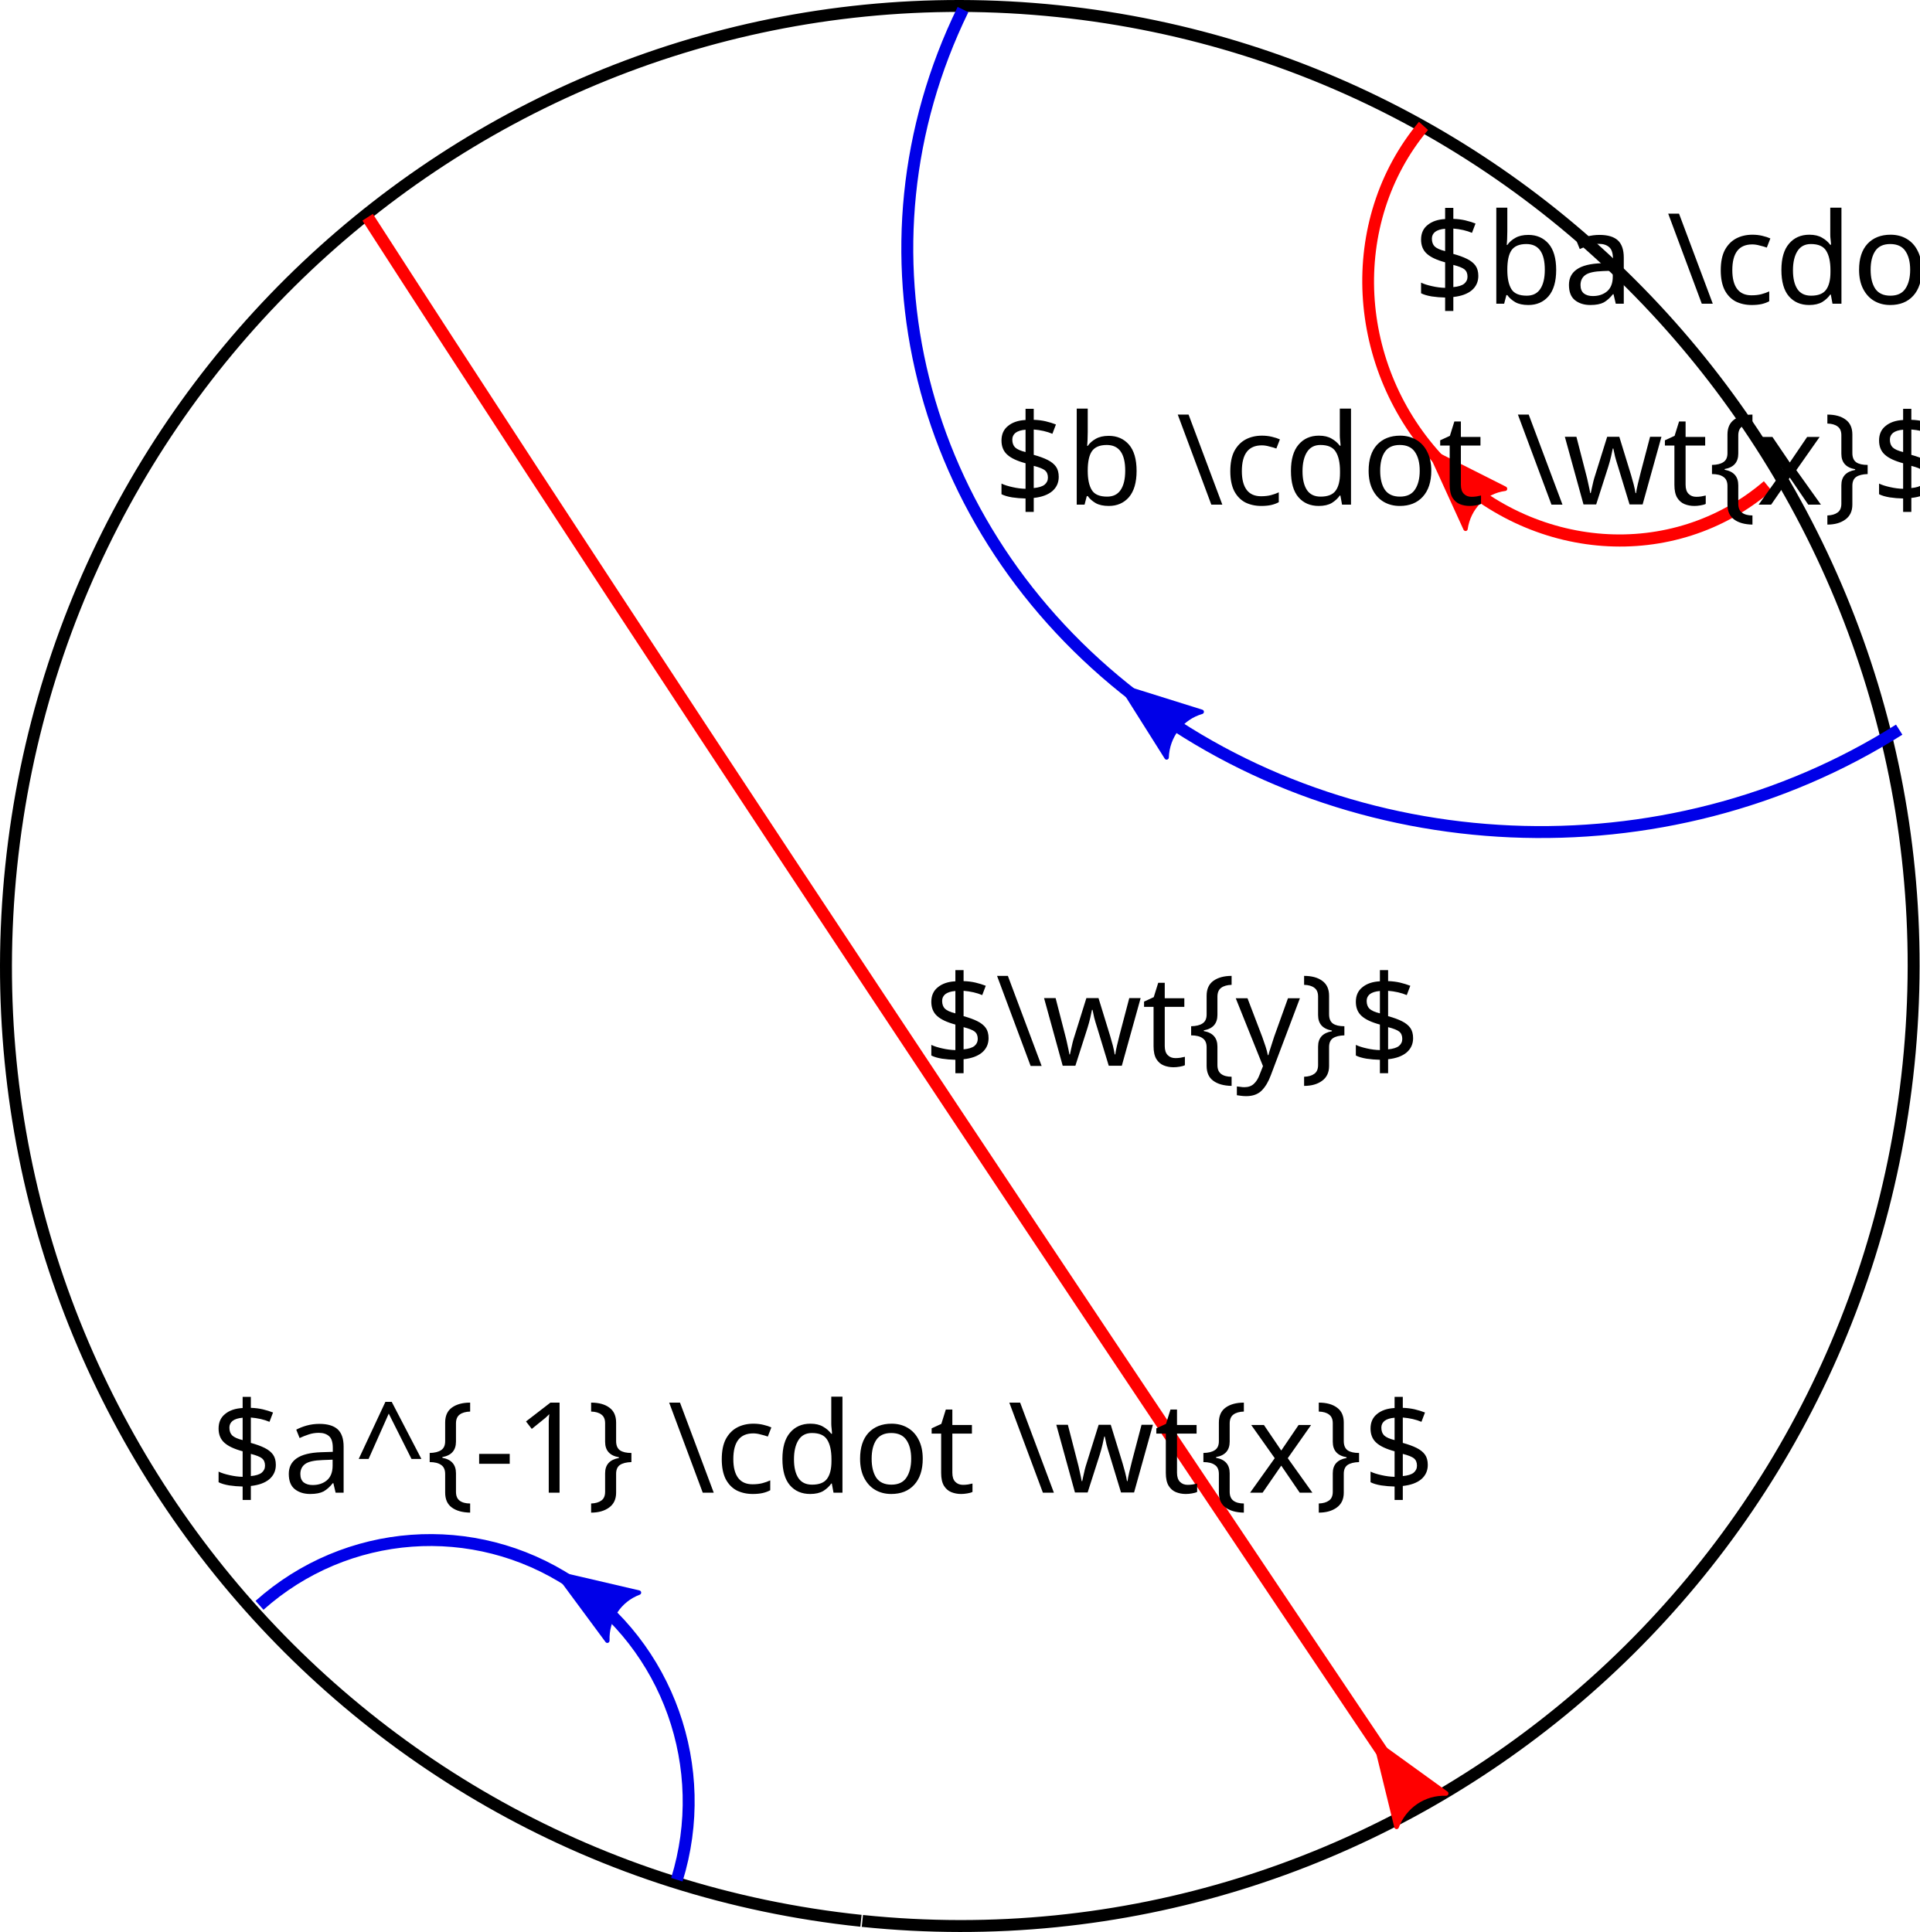
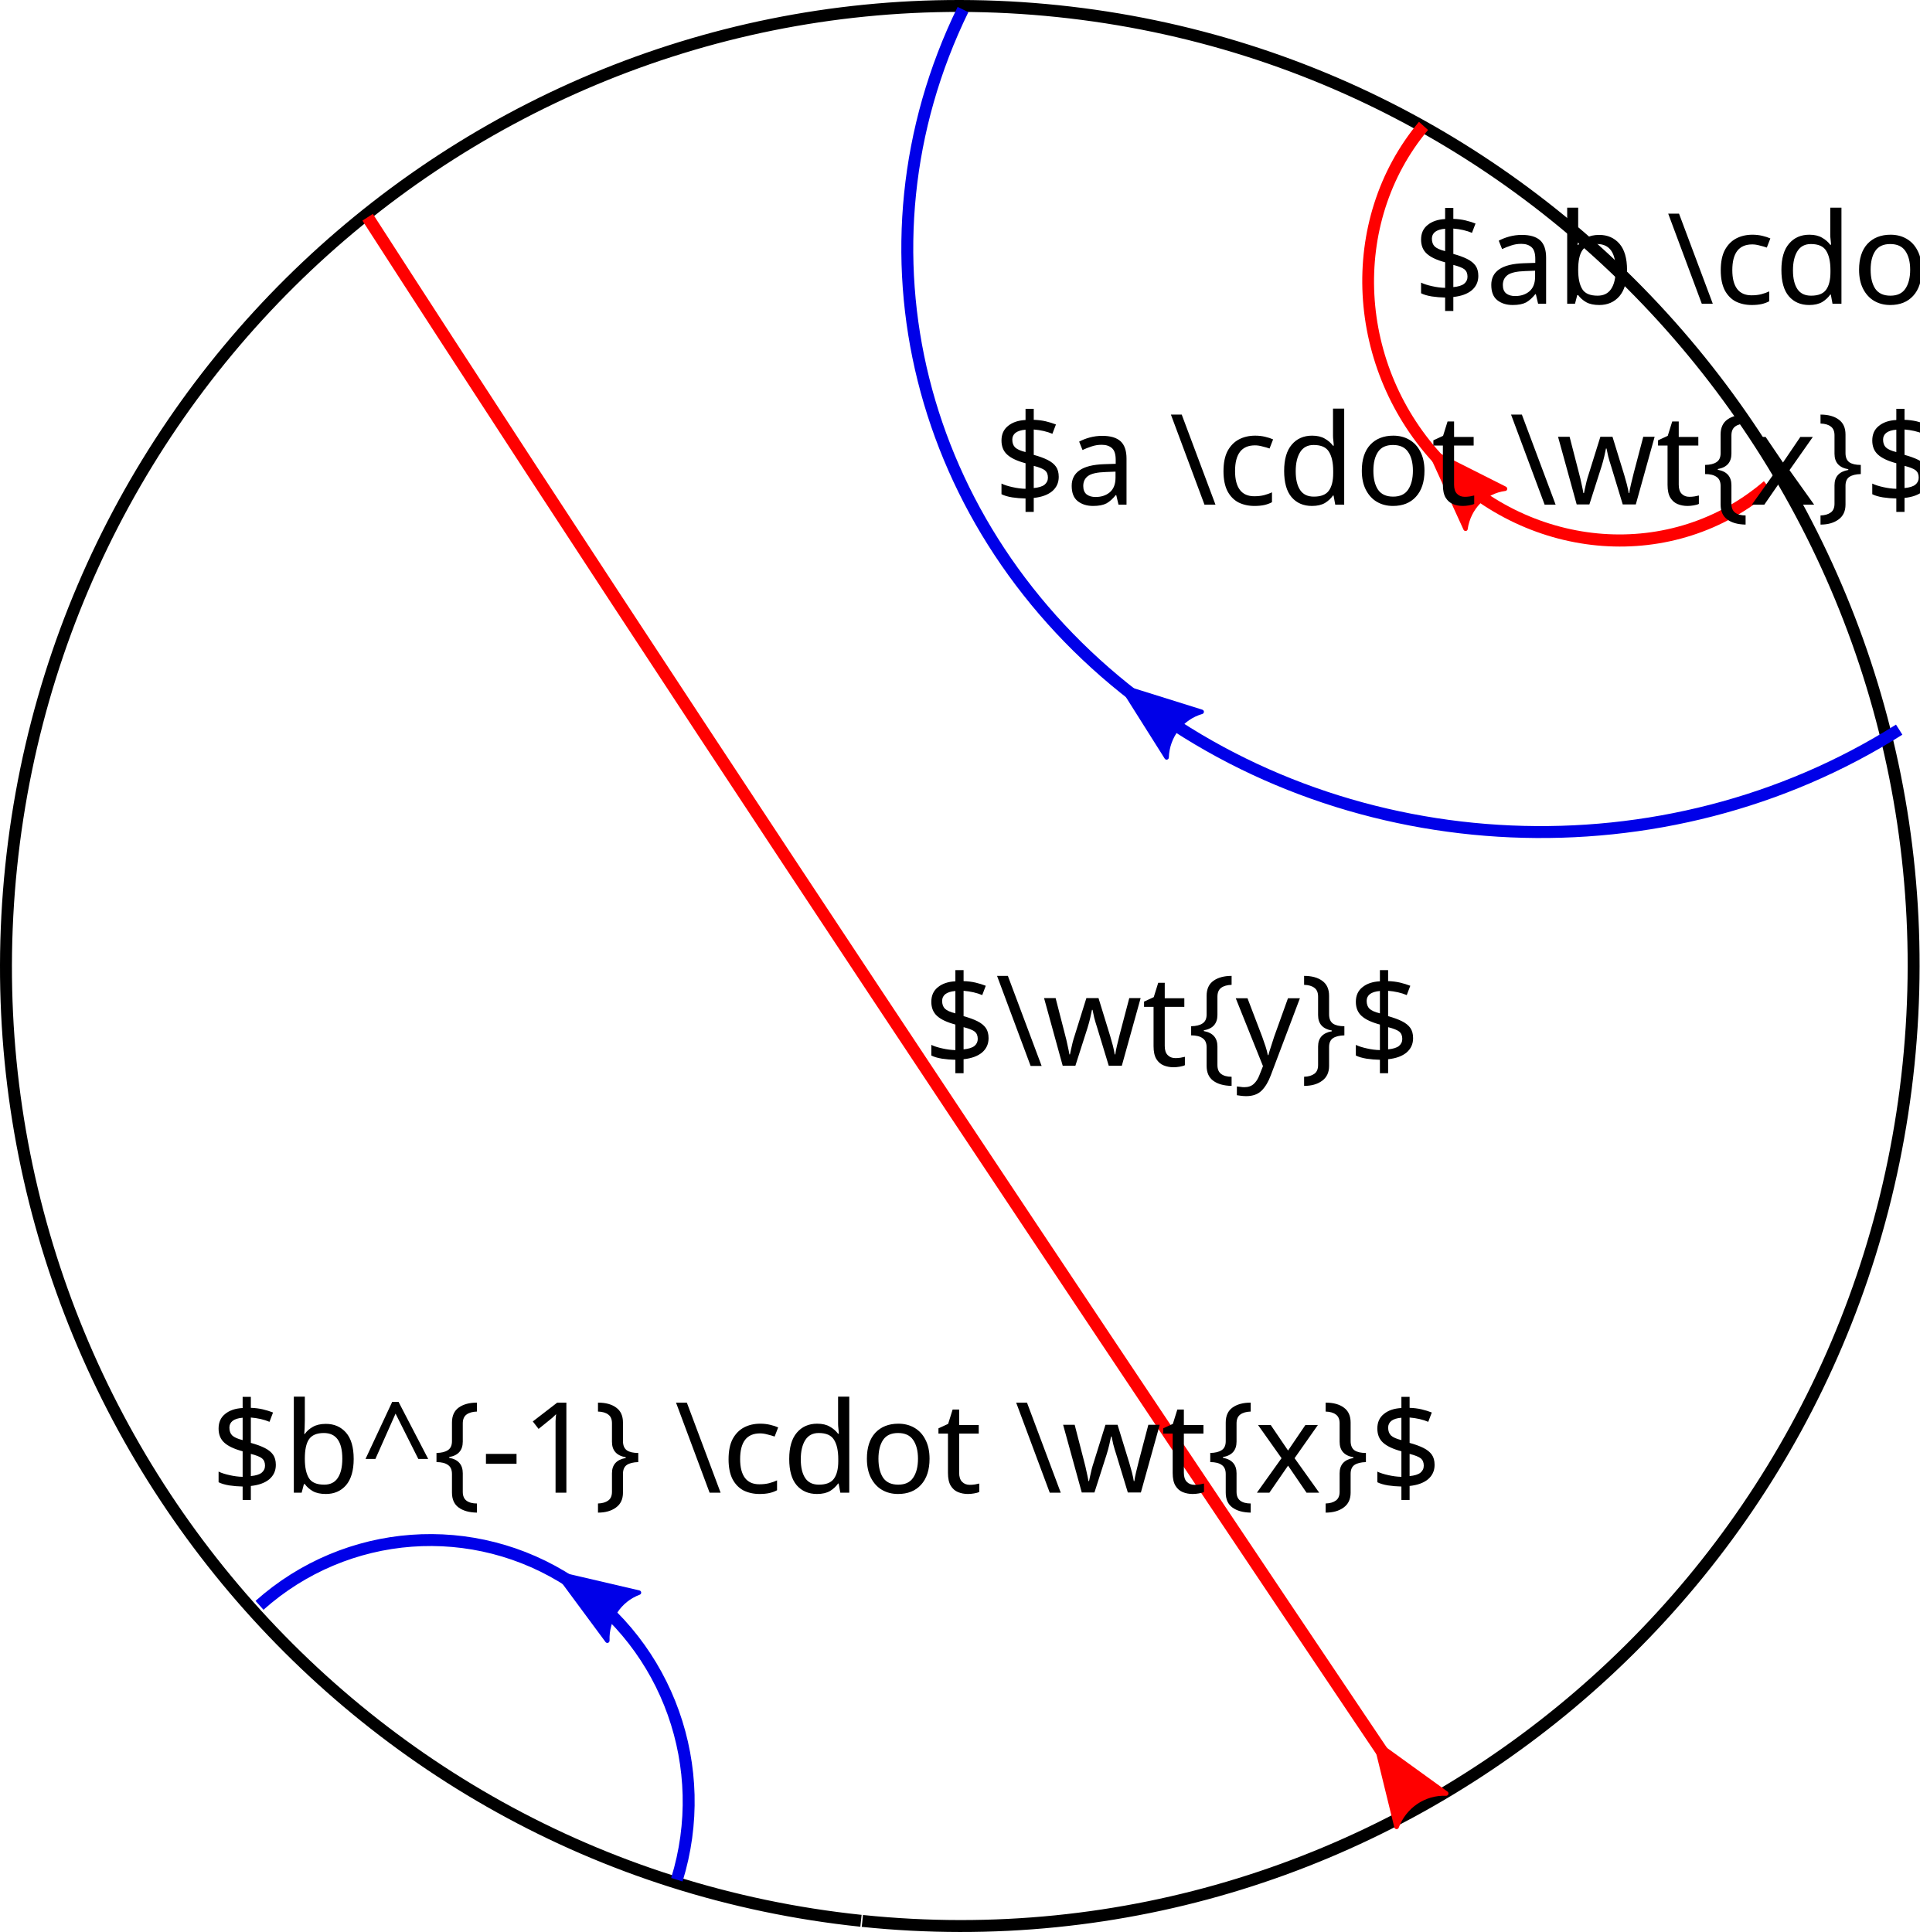
<svg xmlns="http://www.w3.org/2000/svg" width="160.84mm" height="161.909mm" viewBox="0 0 160.84 161.909" version="1.1" id="svg3517">
  <defs id="defs3511">
    <marker orient="auto" refY="0.0" refX="0.0" id="marker5733" style="overflow:visible">
      <path id="path4499" style="fill-rule:evenodd;stroke-width:0.625;stroke-linejoin:round;stroke:#ff0000;stroke-opacity:1;fill:#ff0000;fill-opacity:1" d="M 8.719,4.034 L -2.207,0.016 L 8.719,-4.002 C 6.973,-1.63 6.983,1.616 8.719,4.034 z " transform="scale(0.6) translate(0,0)" />
    </marker>
    <marker orient="auto" refY="0.0" refX="0.0" id="marker4950" style="overflow:visible;">
      <path id="path4502" style="fill-rule:evenodd;stroke-width:0.625;stroke-linejoin:round;stroke:#0000e8;stroke-opacity:1;fill:#0000e8;fill-opacity:1" d="M 8.719,4.034 L -2.207,0.016 L 8.719,-4.002 C 6.973,-1.63 6.983,1.616 8.719,4.034 z " transform="scale(0.6) rotate(180) translate(0,0)" />
    </marker>
    <marker orient="auto" refY="0.0" refX="0.0" id="Arrow1Mend" style="overflow:visible;">
      <path id="path4484" d="M 0.0,0.0 L 5.0,-5.0 L -12.5,0.0 L 5.0,5.0 L 0.0,0.0 z " style="fill-rule:evenodd;stroke:#0000e8;stroke-width:1pt;stroke-opacity:1;fill:#0000e8;fill-opacity:1" transform="scale(0.4) rotate(180) translate(10,0)" />
    </marker>
    <marker orient="auto" refY="0" refX="0" id="Arrow2Mstart" style="overflow:visible">
      <path id="path1493" style="fill:#0000ff;fill-opacity:1;fill-rule:evenodd;stroke:#0000ff;stroke-width:0.625;stroke-linejoin:round;stroke-opacity:1" d="M 8.719,4.034 -2.207,0.016 8.719,-4.002 c -1.745,2.372 -1.735,5.617 -6e-7,8.035 z" transform="scale(0.6)" />
    </marker>
    <marker orient="auto" refY="0" refX="0" id="Arrow1Sstart" style="overflow:visible">
      <path id="path1481" d="M 0,0 5,-5 -12.5,0 5,5 Z" style="fill:#0000ff;fill-opacity:1;fill-rule:evenodd;stroke:#0000ff;stroke-width:1pt;stroke-opacity:1" transform="matrix(0.2,0,0,0.2,1.2,0)" />
    </marker>
    <marker orient="auto" refY="0" refX="0" id="marker1736" style="overflow:visible">
      <path id="path1734" d="M 0,0 5,-5 -12.5,0 5,5 Z" style="fill:#ff0000;fill-opacity:1;fill-rule:evenodd;stroke:#ff0000;stroke-width:1pt;stroke-opacity:1" transform="matrix(-0.2,0,0,-0.2,-1.2,0)" />
    </marker>
    <marker orient="auto" refY="0" refX="0" id="marker1732" style="overflow:visible">
      <path id="path1484" d="M 0,0 5,-5 -12.5,0 5,5 Z" style="fill:#ff0000;fill-opacity:1;fill-rule:evenodd;stroke:#ff0000;stroke-width:1pt;stroke-opacity:1" transform="matrix(-0.2,0,0,-0.2,-1.2,0)" />
    </marker>
    <marker orient="auto" refY="0" refX="0" id="marker8746" style="overflow:visible">
      <path id="path8744" style="fill:#06a500;fill-opacity:1;fill-rule:evenodd;stroke:#06a500;stroke-width:0.625;stroke-linejoin:round;stroke-opacity:1" d="M 8.719,4.034 -2.207,0.016 8.719,-4.002 c -1.745,2.372 -1.735,5.617 -6e-7,8.035 z" transform="scale(0.6)" />
    </marker>
    <marker orient="auto" refY="0" refX="0" id="Arrow1Lstart" style="overflow:visible">
      <path id="path974" d="M 0,0 5,-5 -12.5,0 5,5 Z" style="fill:#ff0000;fill-opacity:1;fill-rule:evenodd;stroke:#ff0000;stroke-width:1pt;stroke-opacity:1" transform="matrix(0.8,0,0,0.8,10,0)" />
    </marker>
    <marker style="overflow:visible" id="marker8560" refX="0" refY="0" orient="auto">
      <path transform="scale(-0.6)" d="M 8.719,4.034 -2.207,0.016 8.719,-4.002 c -1.745,2.372 -1.735,5.617 -6e-7,8.035 z" style="fill:#ff0000;fill-opacity:1;fill-rule:evenodd;stroke:#ff0000;stroke-width:0.625;stroke-linejoin:round;stroke-opacity:1" id="path8558" />
    </marker>
    <marker style="overflow:visible" id="marker8376" refX="0" refY="0" orient="auto">
      <path transform="scale(-0.6)" d="M 8.719,4.034 -2.207,0.016 8.719,-4.002 c -1.745,2.372 -1.735,5.617 -6e-7,8.035 z" style="fill:#ff0000;fill-opacity:1;fill-rule:evenodd;stroke:#ff0000;stroke-width:0.625;stroke-linejoin:round;stroke-opacity:1" id="path8374" />
    </marker>
    <marker style="overflow:visible" id="marker8328" refX="0" refY="0" orient="auto">
      <path transform="scale(0.6)" d="M 8.719,4.034 -2.207,0.016 8.719,-4.002 c -1.745,2.372 -1.735,5.617 -6e-7,8.035 z" style="fill:#0000e8;fill-opacity:1;fill-rule:evenodd;stroke:#0000e8;stroke-width:0.625;stroke-linejoin:round;stroke-opacity:1" id="path8326" />
    </marker>
    <marker orient="auto" refY="0" refX="0" id="marker7993" style="overflow:visible">
      <path id="path7991" style="fill:#000000;fill-opacity:1;fill-rule:evenodd;stroke:#000000;stroke-width:0.625;stroke-linejoin:round;stroke-opacity:1" d="M 8.719,4.034 -2.207,0.016 8.719,-4.002 c -1.745,2.372 -1.735,5.617 -6e-7,8.035 z" transform="scale(0.6)" />
    </marker>
    <marker orient="auto" refY="0" refX="0" id="marker7941" style="overflow:visible">
      <path id="path7939" style="fill:#000000;fill-opacity:1;fill-rule:evenodd;stroke:#000000;stroke-width:0.625;stroke-linejoin:round;stroke-opacity:1" d="M 8.719,4.034 -2.207,0.016 8.719,-4.002 c -1.745,2.372 -1.735,5.617 -6e-7,8.035 z" transform="scale(-0.6)" />
    </marker>
    <marker orient="auto" refY="0" refX="0" id="marker7857" style="overflow:visible">
      <path id="path7855" style="fill:#ff0000;fill-opacity:1;fill-rule:evenodd;stroke:#ff0000;stroke-width:0.625;stroke-linejoin:round;stroke-opacity:1" d="M 8.719,4.034 -2.207,0.016 8.719,-4.002 c -1.745,2.372 -1.735,5.617 -6e-7,8.035 z" transform="scale(-0.6)" />
    </marker>
    <marker orient="auto" refY="0" refX="0" id="Arrow1Mstart" style="overflow:visible">
      <path id="path980" d="M 0,0 5,-5 -12.5,0 5,5 Z" style="fill:#000000;fill-opacity:1;fill-rule:evenodd;stroke:#000000;stroke-width:1pt;stroke-opacity:1" transform="matrix(0.4,0,0,0.4,4,0)" />
    </marker>
    <marker orient="auto" refY="0" refX="0" id="Arrow2Mend" style="overflow:visible">
      <path id="path1001" style="fill:#ff009e;fill-opacity:1;fill-rule:evenodd;stroke:#ff009e;stroke-width:0.625;stroke-linejoin:round;stroke-opacity:1" d="M 8.719,4.034 -2.207,0.016 8.719,-4.002 c -1.745,2.372 -1.735,5.617 -6e-7,8.035 z" transform="scale(-0.6)" />
    </marker>
    <marker orient="auto" refY="0" refX="0" id="Arrow1Send" style="overflow:visible">
      <path id="path989" d="M 0,0 5,-5 -12.5,0 5,5 Z" style="fill:#000000;fill-opacity:1;fill-rule:evenodd;stroke:#000000;stroke-width:1pt;stroke-opacity:1" transform="matrix(-0.2,0,0,-0.2,-1.2,0)" />
    </marker>
    <marker orient="auto" refY="0" refX="0" id="marker4950-5" style="overflow:visible">
      <path id="path4502-7" style="fill:#ff0000;fill-opacity:1;fill-rule:evenodd;stroke:#ff0000;stroke-width:0.625;stroke-linejoin:round;stroke-opacity:1" d="M 8.719,4.034 -2.207,0.016 8.719,-4.002 c -1.745,2.372 -1.735,5.617 -6e-7,8.035 z" transform="scale(-0.6)" />
    </marker>
    <marker orient="auto" refY="0" refX="0" id="marker4950-5-1" style="overflow:visible">
      <path id="path4502-7-6" style="fill:#ff0000;fill-opacity:1;fill-rule:evenodd;stroke:#ff0000;stroke-width:0.625;stroke-linejoin:round;stroke-opacity:1" d="M 8.719,4.034 -2.207,0.016 8.719,-4.002 c -1.745,2.372 -1.735,5.617 -6e-7,8.035 z" transform="scale(-0.6)" />
    </marker>
  </defs>
  <g id="layer1" transform="translate(-23.01352,-66.10746)">
    <path style="fill:none;stroke:#000000;stroke-width:1;stroke-miterlimit:4;stroke-dasharray:none;stroke-dashoffset:0;stroke-opacity:1" id="path7765" d="M 95.152,227.077 A 79.914,80.448 0 0 1 23.947,138.755 79.914,80.448 0 0 1 111.656,67.041 79.914,80.448 0 0 1 182.926,155.309 79.914,80.448 0 0 1 95.27,227.089" />
    <path style="fill:none;stroke:#0000e8;stroke-width:1;stroke-miterlimit:4;stroke-dasharray:none;stroke-dashoffset:0;stroke-opacity:1;marker-mid:url(#marker8328)" id="path7767" d="m 44.757,200.64 a 21.649,21.916 0 0 1 26.102,-1.933 21.649,21.916 0 0 1 8.867,24.928" />
    <path style="fill:none;stroke:#ff0000;stroke-width:1.038;stroke-linecap:butt;stroke-linejoin:miter;stroke-miterlimit:4;stroke-dasharray:none;stroke-opacity:1;marker-mid:url(#marker5733);marker-end:url(#marker5733)" d="M 53.817,84.314 C 88.887,138.757 139.08,213.294 139.08,213.294" id="path1467" />
    <text xml:space="preserve" style="font-style:normal;font-variant:normal;font-weight:normal;font-stretch:normal;font-size:10.583px;line-height:1.25;font-family:verdana;-inkscape-font-specification:verdana;letter-spacing:0px;word-spacing:0px;fill:#000000;fill-opacity:1;stroke:none;stroke-width:0.265" x="40.671" y="191.2" id="text19550-5-7">
-       <tspan id="tspan19548-1-9" x="40.671" y="191.2" style="stroke-width:0.265">$a^{-1} \cdot \wt{x}$</tspan>
+       <tspan id="tspan19548-1-9" x="40.671" y="191.2" style="stroke-width:0.265">$b^{-1} \cdot \wt{x}$</tspan>
    </text>
    <path style="fill:none;stroke:#0000e8;stroke-width:1;stroke-miterlimit:4;stroke-dasharray:none;stroke-dashoffset:0;stroke-opacity:1;marker-mid:url(#marker4950)" id="path7767-1" d="M 182.142,127.254 A 53.07,48.892 0 0 1 118.09,124.474 53.07,48.892 0 0 1 103.699,66.907" />
    <path style="fill:none;stroke:#ff0000;stroke-width:1.001;stroke-miterlimit:4;stroke-dasharray:none;stroke-dashoffset:0;stroke-opacity:1;marker-mid:url(#marker4950-5)" id="path7767-1-7" d="m 193.443,47.722 a 20.473,20.476 0 0 1 -26.962,6.74 20.473,20.476 0 0 1 -8.84,-26.351" transform="matrix(0.9493579,0.3141968,-0.2622798,0.9649919,0,0)" />
    <text xml:space="preserve" style="font-style:normal;font-variant:normal;font-weight:normal;font-stretch:normal;font-size:10.583px;line-height:1.25;font-family:verdana;-inkscape-font-specification:verdana;letter-spacing:0px;word-spacing:0px;fill:#000000;fill-opacity:1;stroke:none;stroke-width:0.265" x="100.391" y="155.438" id="text19550-5-7-97">
      <tspan id="tspan19548-1-9-1" x="100.391" y="155.438" style="stroke-width:0.265">$\wt{y}$</tspan>
    </text>
    <text xml:space="preserve" style="font-style:normal;font-variant:normal;font-weight:normal;font-stretch:normal;font-size:10.583px;line-height:1.25;font-family:verdana;-inkscape-font-specification:verdana;letter-spacing:0px;word-spacing:0px;fill:#000000;fill-opacity:1;stroke:none;stroke-width:0.265" x="106.271" y="108.399" id="text19550-5-7-4">
-       <tspan id="tspan19548-1-9-9" x="106.271" y="108.399" style="stroke-width:0.265">$b \cdot \wt{x}$</tspan>
+       <tspan id="tspan19548-1-9-9" x="106.271" y="108.399" style="stroke-width:0.265">$a \cdot \wt{x}$</tspan>
    </text>
    <text xml:space="preserve" style="font-style:normal;font-variant:normal;font-weight:normal;font-stretch:normal;font-size:10.583px;line-height:1.25;font-family:verdana;-inkscape-font-specification:verdana;letter-spacing:0px;word-spacing:0px;fill:#000000;fill-opacity:1;stroke:none;stroke-width:0.265" x="141.424" y="91.561" id="text19550-5-7-4-6">
-       <tspan id="tspan19548-1-9-9-4" x="141.424" y="91.561" style="stroke-width:0.265">$ba \cdot \wt{y}$</tspan>
+       <tspan id="tspan19548-1-9-9-4" x="141.424" y="91.561" style="stroke-width:0.265">$ab \cdot \wt{y}$</tspan>
    </text>
  </g>
</svg>
